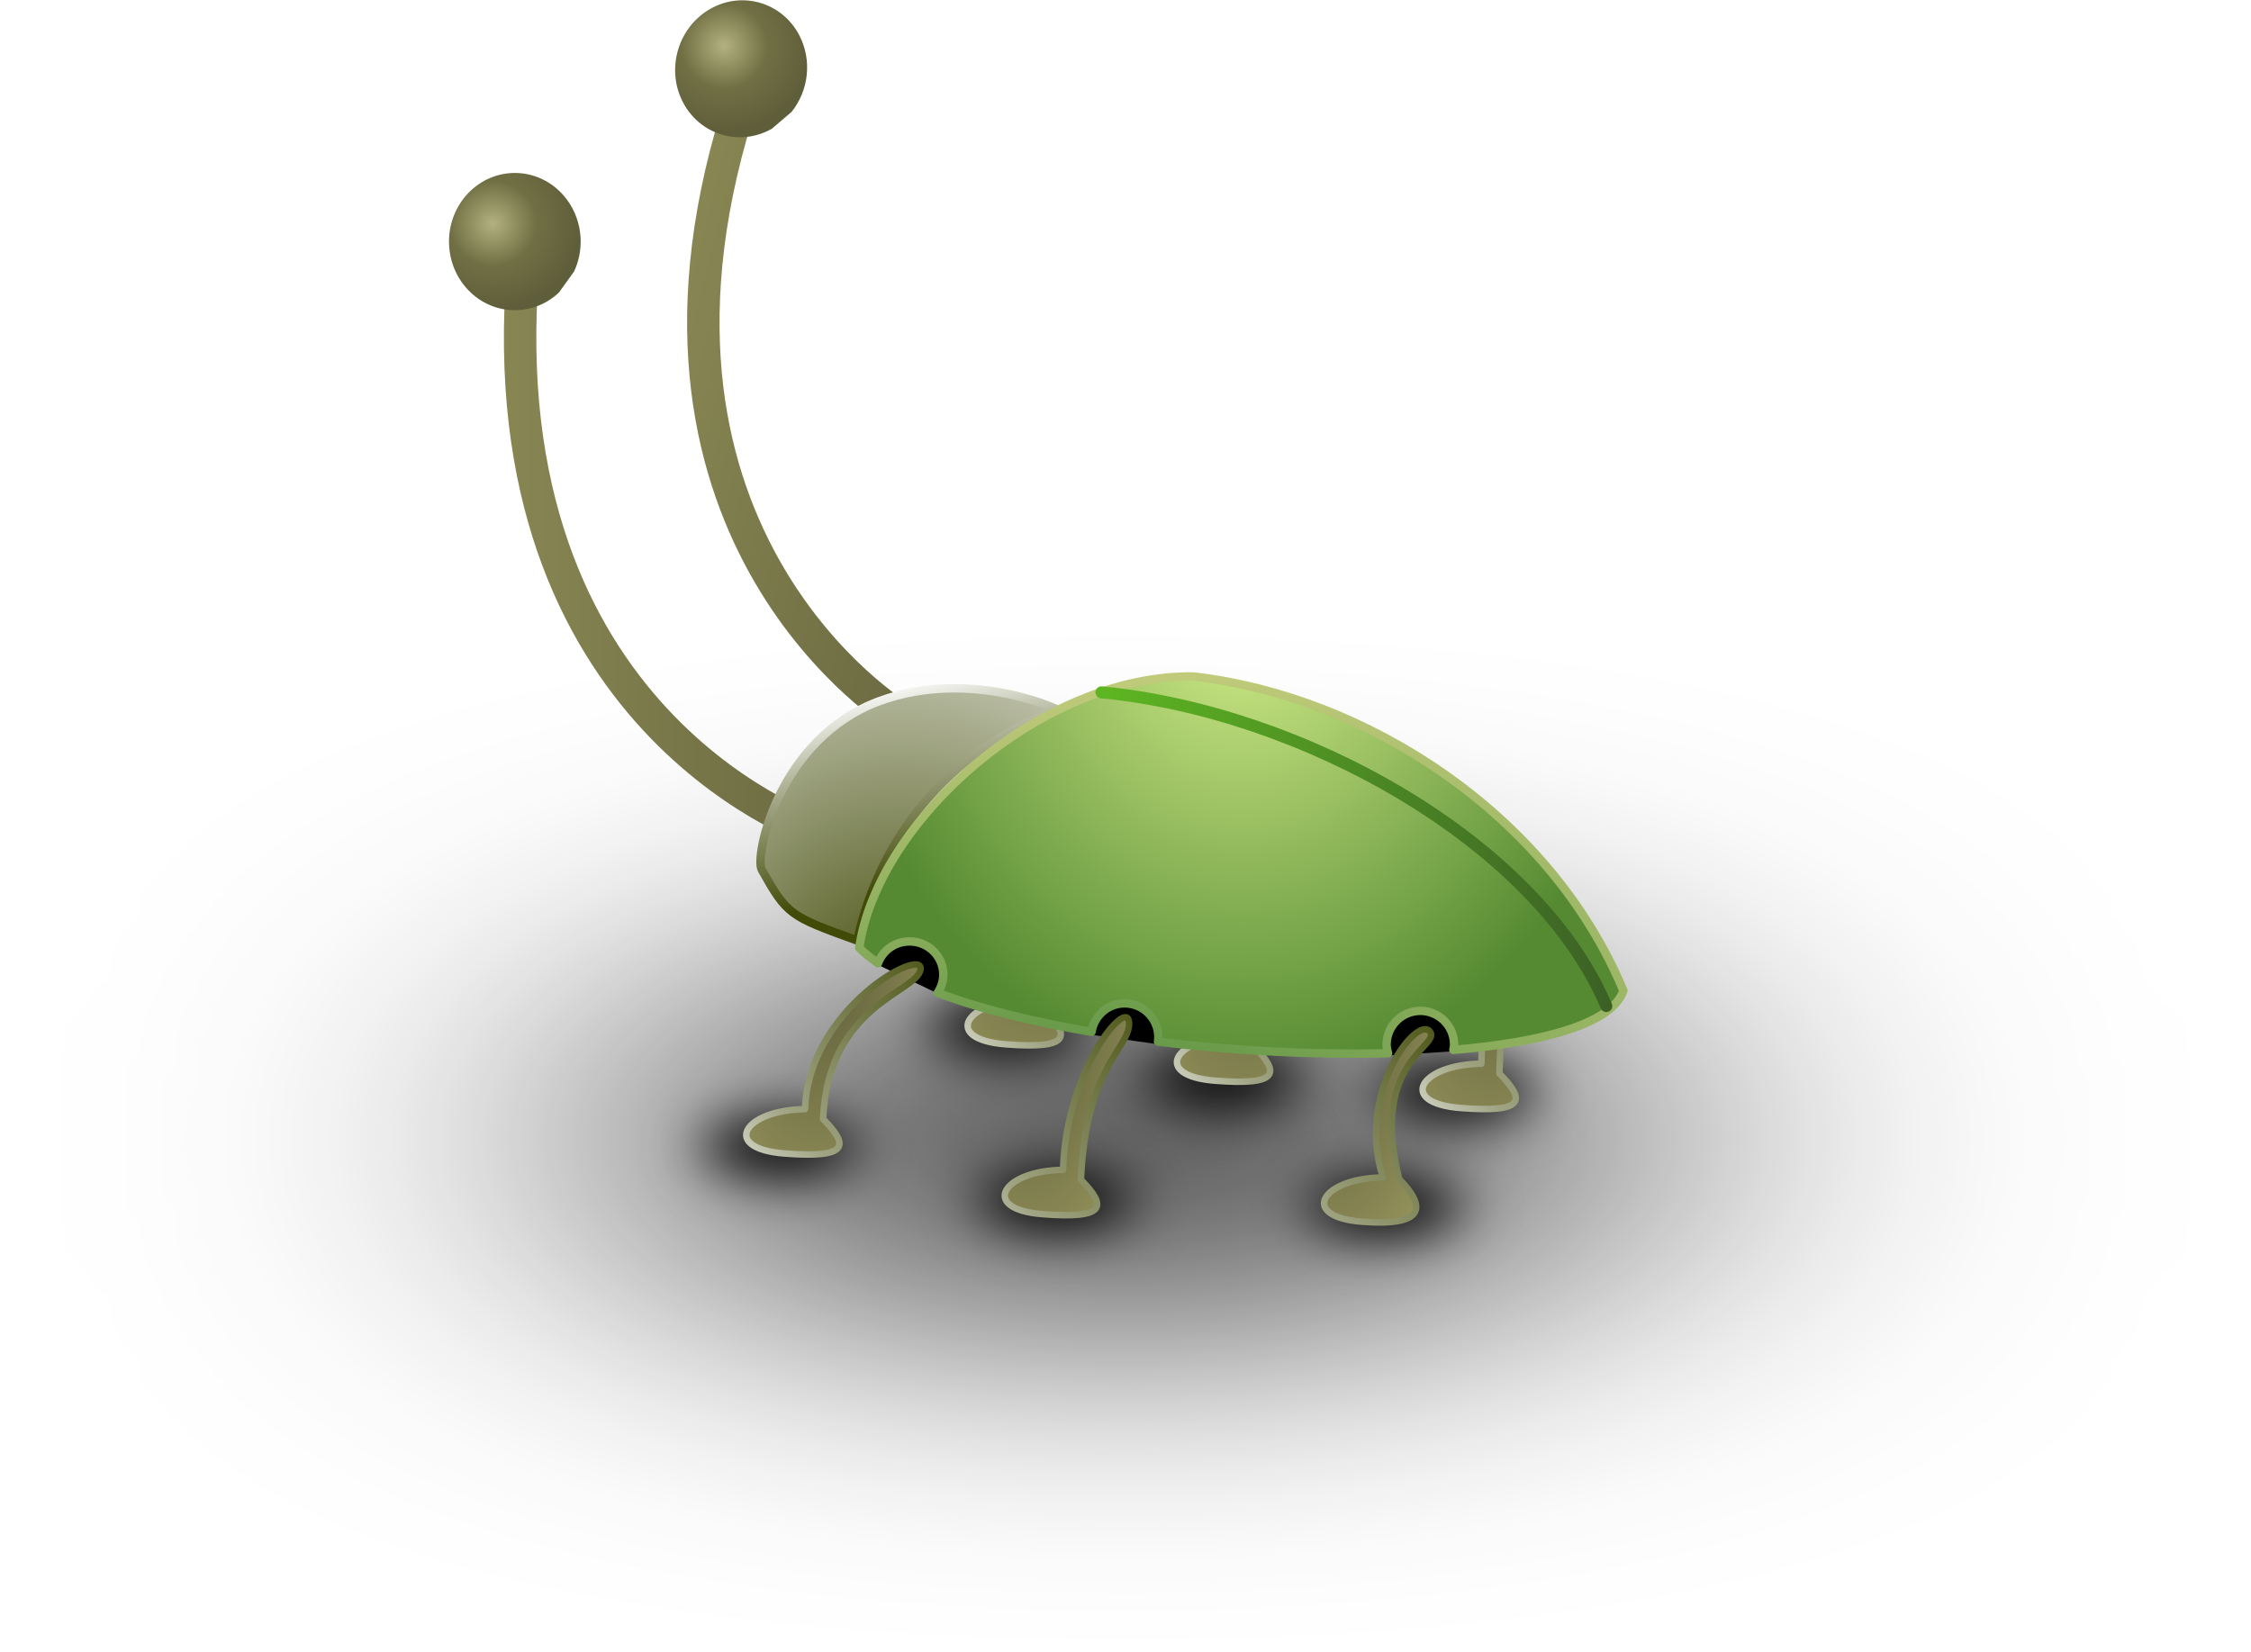
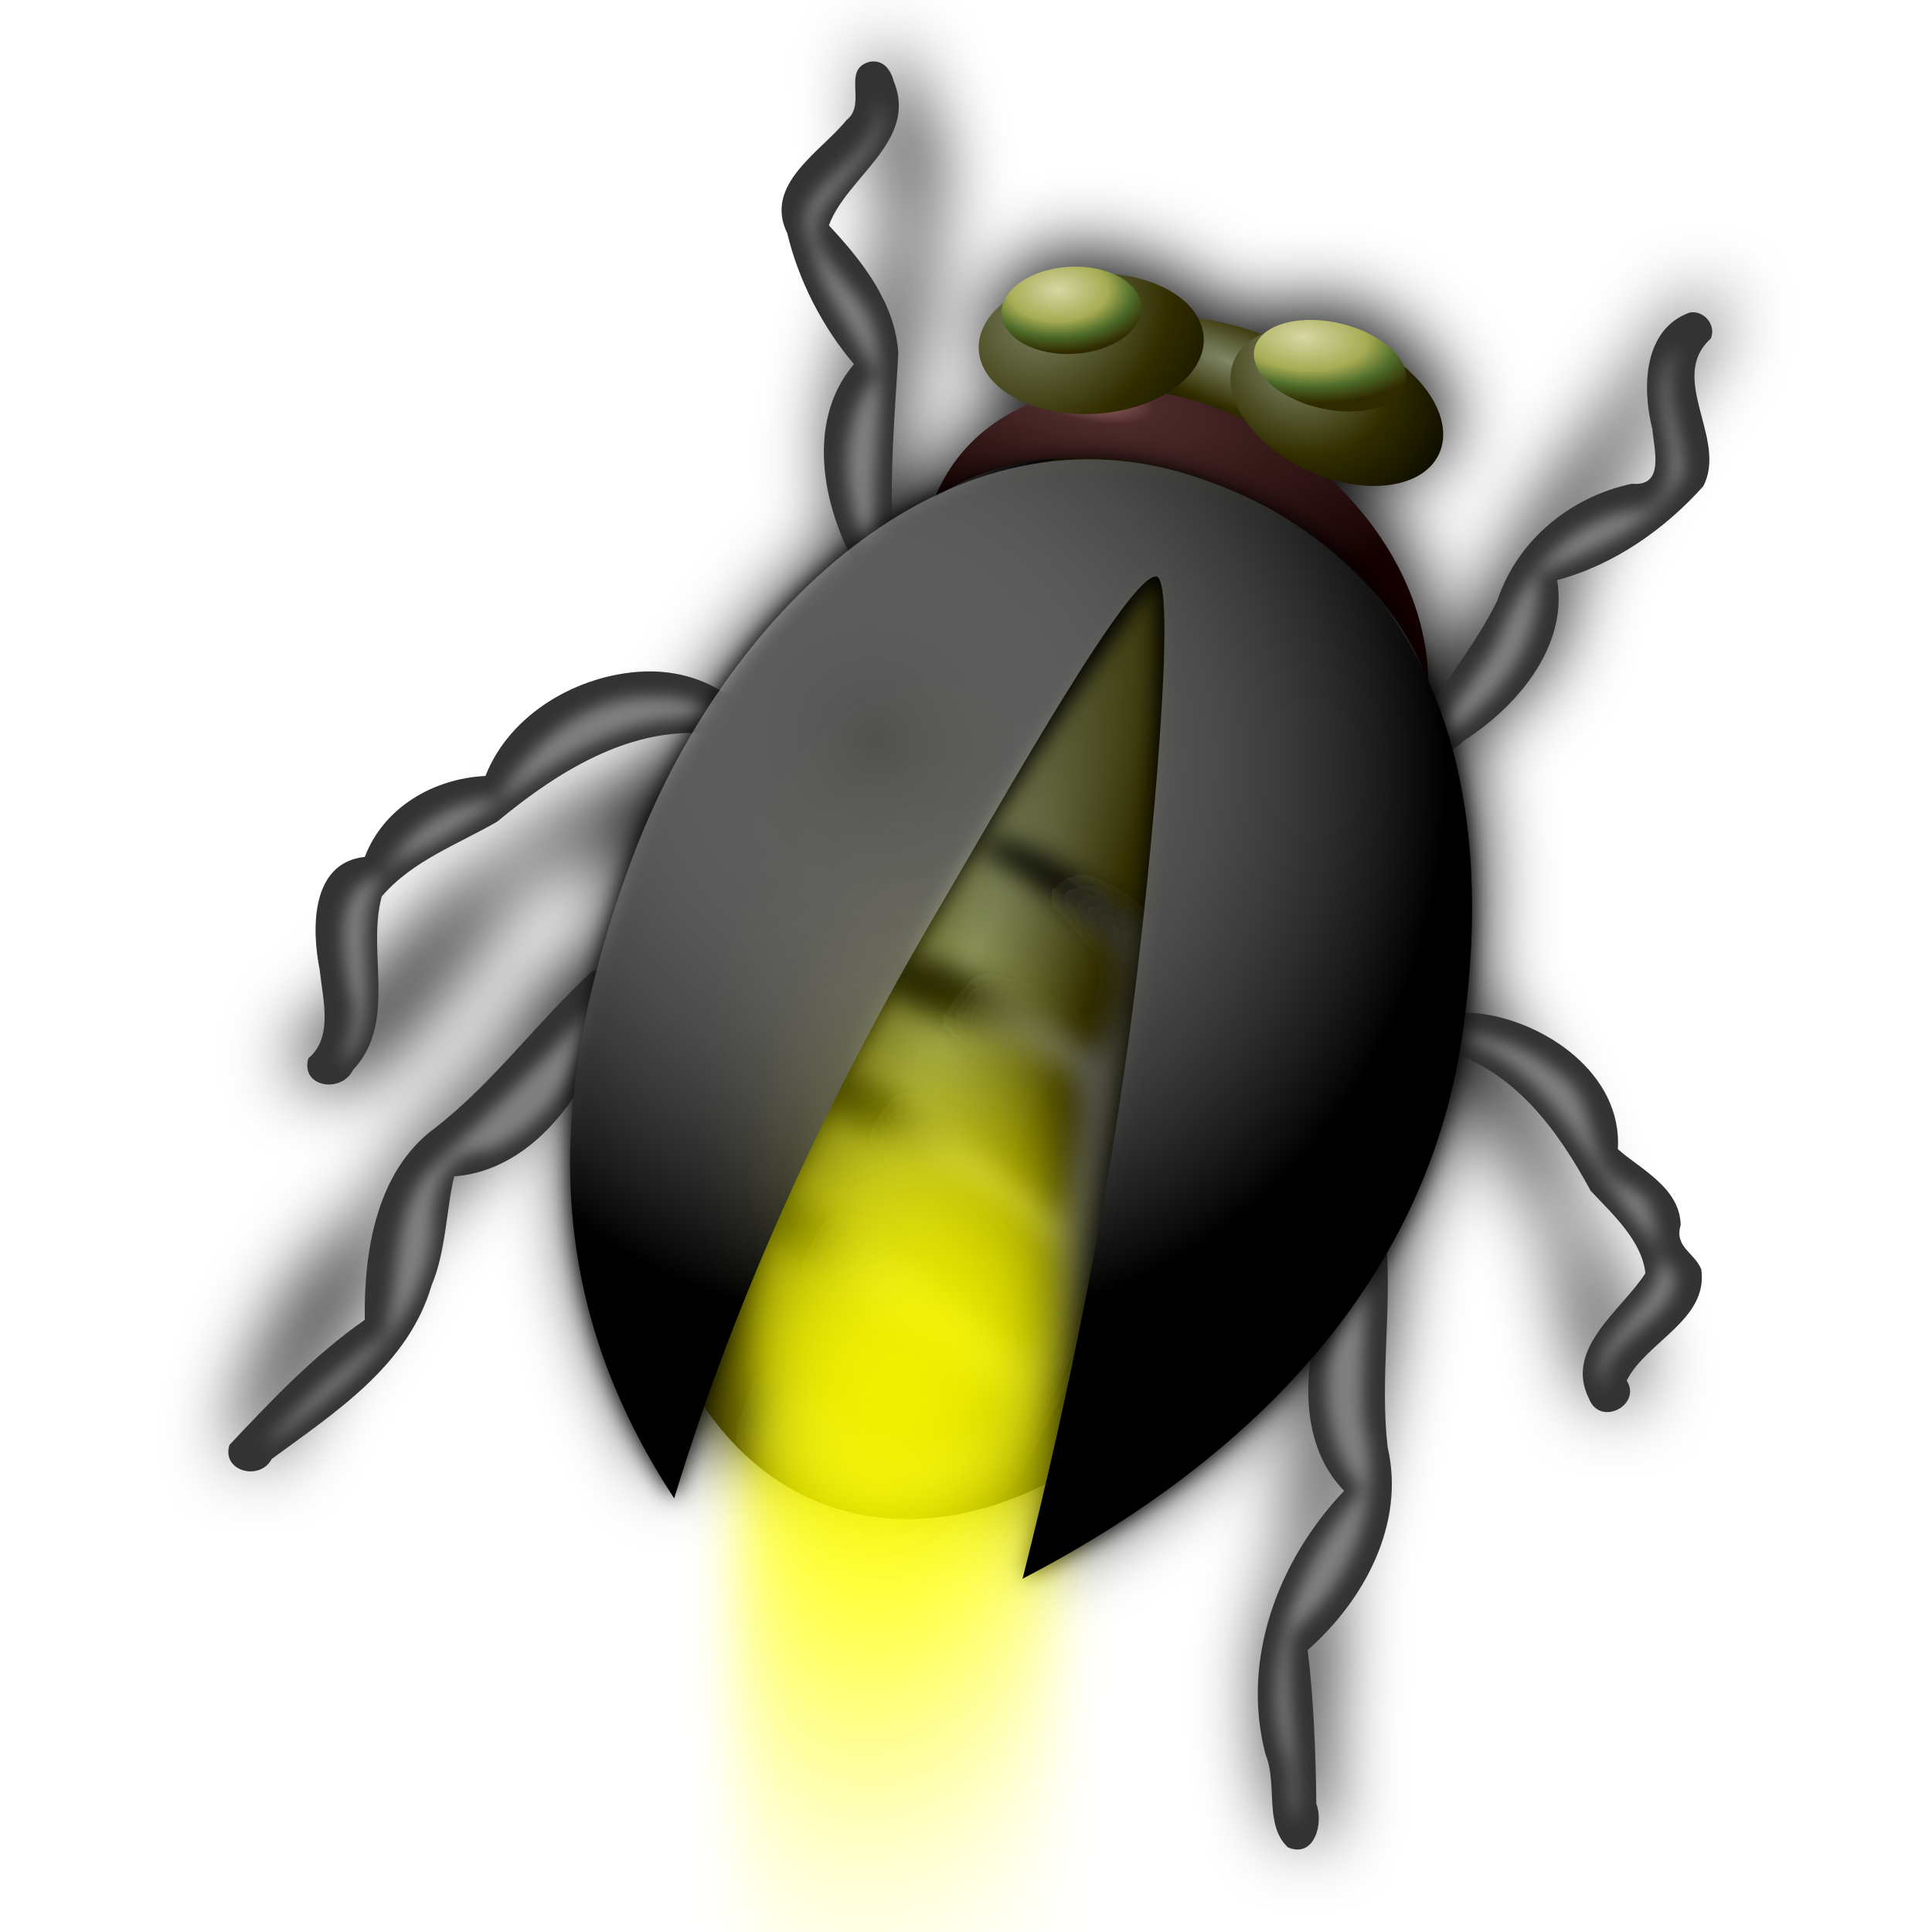
- <svg xmlns="http://www.w3.org/2000/svg" xmlns:xlink="http://www.w3.org/1999/xlink" id="svg2" viewBox="0 0 668.76 490.7" version="1.1">
-   <defs id="defs4">
-     <linearGradient id="linearGradient5499">
-       <stop id="stop5501" style="stop-color:#b3b17f" offset="0" />
-       <stop id="stop5507" style="stop-color:#706f44" offset=".5" />
-       <stop id="stop5503" style="stop-color:#5f5e3a" offset="1" />
+ <svg xmlns="http://www.w3.org/2000/svg" xmlns:xlink="http://www.w3.org/1999/xlink" id="svg2" viewBox="0 0 90 90" version="1.0">
+   <defs id="defs5">
+     <linearGradient id="linearGradient9207">
+       <stop id="stop9209" style="stop-color:#ffffff;stop-opacity:.312" offset="0" />
+       <stop id="stop9211" style="stop-color:#000000" offset="1" />
    </linearGradient>
-     <linearGradient id="linearGradient5483">
-       <stop id="stop5485" style="stop-color:#5f5e3a" offset="0" />
-       <stop id="stop5487" style="stop-color:#a19f62" offset="1" />
+     <linearGradient id="linearGradient6258">
+       <stop id="stop6260" style="stop-color:#7f8767" offset="0" />
+       <stop id="stop7251" style="stop-color:#322e00" offset=".5" />
+       <stop id="stop6262" style="stop-color:#000000" offset="1" />
    </linearGradient>
-     <linearGradient id="linearGradient5388">
-       <stop id="stop5390" style="stop-color:#414a07" offset="0" />
-       <stop id="stop5392" style="stop-color:#a0a483" offset=".664" />
-       <stop id="stop5394" style="stop-color:#ffffff" offset="1" />
+     <linearGradient id="linearGradient4253">
+       <stop id="stop4255" style="stop-color:#d7d7a5" offset="0" />
+       <stop id="stop4263" style="stop-color:#a6ac53" offset=".5" />
+       <stop id="stop15547" style="stop-color:#4d6b29" offset=".75" />
+       <stop id="stop4257" style="stop-color:#302a00" offset="1" />
    </linearGradient>
-     <radialGradient id="radialGradient3023" gradientUnits="userSpaceOnUse" cy="860.85" cx="591.85" gradientTransform="matrix(.000017159 4.0113 -3.5745 .000029303 3662.8 -1483.4)" r="11.572">
-       <stop id="stop3019" style="stop-color:#414a07" offset="0" />
-       <stop id="stop3021" style="stop-color:#ffffff" offset="1" />
+     <filter id="filter4231">
+       <feGaussianBlur id="feGaussianBlur4233" stdDeviation="0.414" />
+     </filter>
+     <radialGradient id="radialGradient4259" xlink:href="#linearGradient9207" gradientUnits="userSpaceOnUse" cy="377.28" cx="276.14" gradientTransform="matrix(.78203 1.351 -1.2577 .72799 298.16 -612.03)" r="17.944" />
+     <radialGradient id="radialGradient5239" gradientUnits="userSpaceOnUse" cy="358.61" cx="284.93" gradientTransform="matrix(1.787 .5069 -.17677 .65533 -396.85 -360.12)" r="10.063">
+       <stop id="stop5989" style="stop-color:#cb9090" offset="0" />
+       <stop id="stop5995" style="stop-color:#4c2a2a" offset=".2" />
+       <stop id="stop5991" style="stop-color:#140000" offset="1" />
    </radialGradient>
-     <linearGradient id="linearGradient5263" y2="862.39" gradientUnits="userSpaceOnUse" x2="585.72" y1="878.59" x1="589.76">
-       <stop id="stop5267" style="stop-color:#414a07" offset="0" />
-       <stop id="stop5271" style="stop-color:#a0a483" offset=".546" />
-       <stop id="stop5269" style="stop-color:#ffffff" offset="1" />
-     </linearGradient>
-     <linearGradient id="linearGradient5353" y2="876.41" gradientUnits="userSpaceOnUse" x2="645.1" y1="876.41" x1="603.32">
-       <stop id="stop5349" style="stop-color:#5db522" offset="0" />
-       <stop id="stop5351" style="stop-color:#3c6025" offset="1" />
-     </linearGradient>
-     <radialGradient id="radialGradient5363" gradientUnits="userSpaceOnUse" cy="846.41" cx="656.14" gradientTransform="matrix(1 1.2401e-7 -1.5016e-7 1.2109 -41.921 -170.12)" r="34.027">
-       <stop id="stop5306" style="stop-color:#d8f18d" offset="0" />
-       <stop id="stop5310" style="stop-color:#558a32" offset="1" />
-     </radialGradient>
-     <radialGradient id="radialGradient5365" gradientUnits="userSpaceOnUse" cy="911.21" cx="626.15" gradientTransform="matrix(3.1796 -.78147 .39141 1.5926 -1755.5 -57.392)" r="34.027">
-       <stop id="stop5323" style="stop-color:#438635" offset="0" />
-       <stop id="stop5325" style="stop-color:#f4e797" offset="1" />
-     </radialGradient>
-     <linearGradient id="linearGradient5386" y2="904.39" xlink:href="#linearGradient5388" gradientUnits="userSpaceOnUse" x2="570.71" gradientTransform="matrix(1.0836 0 0 1.0836 -48.686 -73.488)" y1="886.47" x1="592.72" />
-     <radialGradient id="radialGradient5418" xlink:href="#linearGradient5483" gradientUnits="userSpaceOnUse" cy="885.73" cx="580.37" gradientTransform="matrix(1.8749 .22417 -.48911 4.0908 -74.746 -2868)" r="7.136" />
-     <radialGradient id="radialGradient5422" xlink:href="#linearGradient5483" gradientUnits="userSpaceOnUse" cy="885.73" cx="580.37" gradientTransform="matrix(1.8589 .2242 -.48493 4.0914 -51.664 -2863.7)" r="7.136" />
-     <linearGradient id="linearGradient5424" y2="904.39" xlink:href="#linearGradient5388" gradientUnits="userSpaceOnUse" x2="570.71" gradientTransform="matrix(1.0743 0 0 1.0837 -25.826 -68.829)" y1="886.47" x1="592.72" />
-     <radialGradient id="radialGradient5451" xlink:href="#linearGradient5483" gradientUnits="userSpaceOnUse" cy="885.73" cx="580.37" gradientTransform="matrix(1.8749 .22417 -.48911 4.0908 -32.572 -2862.4)" r="7.136" />
-     <linearGradient id="linearGradient5453" y2="904.39" xlink:href="#linearGradient5388" gradientUnits="userSpaceOnUse" x2="570.71" gradientTransform="matrix(1.0836 0 0 1.0836 -6.5118 -67.932)" y1="886.47" x1="592.72" />
-     <radialGradient id="radialGradient5455" xlink:href="#linearGradient5483" gradientUnits="userSpaceOnUse" cy="885.73" cx="580.37" gradientTransform="matrix(1.8749 .22417 -.48911 4.0908 -56.311 -2877.1)" r="7.136" />
-     <linearGradient id="linearGradient5457" y2="904.39" xlink:href="#linearGradient5388" gradientUnits="userSpaceOnUse" x2="570.71" gradientTransform="matrix(1.0836 0 0 1.0836 -30.25 -82.579)" y1="886.47" x1="592.72" />
-     <radialGradient id="radialGradient5461" xlink:href="#linearGradient5483" gradientUnits="userSpaceOnUse" cy="885.73" cx="580.37" gradientTransform="matrix(1.8749 .22417 -.48911 4.0908 -38.886 -2874)" r="7.136" />
-     <linearGradient id="linearGradient5463" y2="904.39" xlink:href="#linearGradient5388" gradientUnits="userSpaceOnUse" x2="570.71" gradientTransform="matrix(1.0836 0 0 1.0836 -12.825 -79.549)" y1="886.47" x1="592.72" />
-     <radialGradient id="radialGradient5467" xlink:href="#linearGradient5483" gradientUnits="userSpaceOnUse" cy="885.73" cx="580.37" gradientTransform="matrix(1.8749 .22417 -.48911 4.0908 -18.43 -2871.8)" r="7.136" />
-     <linearGradient id="linearGradient5469" y2="904.39" xlink:href="#linearGradient5388" gradientUnits="userSpaceOnUse" x2="570.71" gradientTransform="matrix(1.0836 0 0 1.0836 7.6303 -77.276)" y1="886.47" x1="592.72" />
-     <linearGradient id="linearGradient5519" y2="857.9" xlink:href="#linearGradient5483" gradientUnits="userSpaceOnUse" x2="498.49" y1="857.9" x1="561.03" />
-     <radialGradient id="radialGradient5521" xlink:href="#linearGradient5499" gradientUnits="userSpaceOnUse" cy="831.69" cx="523.09" gradientTransform="matrix(1.3341 .0000051297 -.0000047974 1.3421 -174.75 -284.61)" r="3.304" />
-     <filter id="filter5762" height="2.822" width="1.911" color-interpolation-filters="sRGB" y="-.911" x="-.456">
-       <feGaussianBlur id="feGaussianBlur5764" stdDeviation="3.355" />
+     <radialGradient id="radialGradient6264" xlink:href="#linearGradient6258" gradientUnits="userSpaceOnUse" cy="388.31" cx="264.28" gradientTransform="matrix(.70309 .050608 -.40326 2.5426 239 -622.08)" r="14.625" />
+     <filter id="filter9203">
+       <feGaussianBlur id="feGaussianBlur9205" stdDeviation="0.516" />
    </filter>
-     <filter id="filter5776" height="3.198" width="2.099" color-interpolation-filters="sRGB" y="-1.099" x="-.549">
-       <feGaussianBlur id="feGaussianBlur5778" stdDeviation="20.353" />
+     <radialGradient id="radialGradient9213" xlink:href="#linearGradient9207" gradientUnits="userSpaceOnUse" cy="398.48" cx="276.04" gradientTransform="matrix(1.1116 -2.3848 .6486 .30234 -522.66 601.31)" r="7.928" />
+     <radialGradient id="radialGradient9247" xlink:href="#linearGradient6258" gradientUnits="userSpaceOnUse" cy="376.63" cx="277.88" gradientTransform="matrix(-1.7777 .17655 -.18118 -1.1739 796.65 747.52)" r="19.873" />
+     <radialGradient id="radialGradient9255" xlink:href="#linearGradient6258" gradientUnits="userSpaceOnUse" cy="359.26" cx="221.23" gradientTransform="matrix(1.9156 -1.0437 1.1044 1.3043 -603.94 114.51)" r="19.873" />
+     <radialGradient id="radialGradient9263" xlink:href="#linearGradient6258" gradientUnits="userSpaceOnUse" cy="332.08" cx="190.14" gradientTransform="matrix(2.2355 .4159 -.11305 .60766 -160.03 71.259)" r="19.873" />
+     <radialGradient id="radialGradient10236" xlink:href="#linearGradient4253" gradientUnits="userSpaceOnUse" cy="357.88" cx="498.83" gradientTransform="matrix(-1.5761 -.11017 -.12157 -.78907 1063.8 689.89)" r="19.873" />
+     <radialGradient id="radialGradient10240" xlink:href="#linearGradient4253" gradientUnits="userSpaceOnUse" cy="355.29" cx="221.9" gradientTransform="matrix(1.4399 .055563 -.042986 .71688 -83.403 84.978)" r="19.873" />
+     <filter id="filter13597">
+       <feGaussianBlur id="feGaussianBlur13599" stdDeviation="1.471" />
+     </filter>
+     <filter id="filter16558">
+       <feGaussianBlur id="feGaussianBlur16560" stdDeviation="0.805" />
+     </filter>
+     <filter id="filter3693" height="1.78" width="1.727" color-interpolation-filters="sRGB" y="-.39" x="-.363">
+       <feGaussianBlur id="feGaussianBlur3695" stdDeviation="2.745" result="fbSourceGraphic" />
+       <feColorMatrix id="feColorMatrix3697" values="0 0 0 -1 0 0 0 0 -1 0 0 0 0 -1 0 0 0 0 1 0" result="fbSourceGraphicAlpha" in="fbSourceGraphic" />
+       <feOffset id="feOffset3699" result="result11" in="fbSourceGraphic" dx="4" dy="4" />
+       <feGaussianBlur id="feGaussianBlur3701" stdDeviation="4" result="result8" />
+       <feComposite id="feComposite3703" operator="in" in="fbSourceGraphic" in2="result8" result="result9" />
+       <feBlend id="feBlend3705" mode="darken" in2="result8" in="result9" />
    </filter>
  </defs>
-   <g id="layer1" transform="translate(-43.458 -589.25)">
-     <path id="path5630" style="opacity:.883;filter:url(#filter5776);fill:#000000" d="m510.63 891.75c0 12.274-19.899 22.223-44.447 22.223-24.547 0-44.447-9.95-44.447-22.223 0-12.274 19.899-22.223 44.447-22.223 24.547 0 44.447 9.95 44.447 22.223z" transform="matrix(3.5841 0 0 2.147 -1293 -987.2)" />
-     <path id="path5768" style="opacity:.883;filter:url(#filter5762);fill:#000000" d="m582.1 903.74c0 2.441-3.957 4.419-8.839 4.419-4.882 0-8.839-1.979-8.839-4.419s3.957-4.419 8.839-4.419c4.882 0 8.839 1.979 8.839 4.419z" transform="matrix(2.5664 0 0 2.2224 -1128.5 -1113.9)" />
-     <path id="path5770" style="opacity:.883;filter:url(#filter5762);fill:#000000" d="m582.1 903.74c0 2.441-3.957 4.419-8.839 4.419-4.882 0-8.839-1.979-8.839-4.419s3.957-4.419 8.839-4.419c4.882 0 8.839 1.979 8.839 4.419z" transform="matrix(2.5664 0 0 2.2224 -1064.6 -1098.6)" />
-     <path id="path5772" style="opacity:.883;filter:url(#filter5762);fill:#000000" d="m582.1 903.74c0 2.441-3.957 4.419-8.839 4.419-4.882 0-8.839-1.979-8.839-4.419s3.957-4.419 8.839-4.419c4.882 0 8.839 1.979 8.839 4.419z" transform="matrix(2.5664 0 0 2.2224 -995.19 -1095)" />
-     <path id="path5766" style="opacity:.883;filter:url(#filter5762);fill:#000000" d="m582.1 903.74c0 2.441-3.957 4.419-8.839 4.419-4.882 0-8.839-1.979-8.839-4.419s3.957-4.419 8.839-4.419c4.882 0 8.839 1.979 8.839 4.419z" transform="matrix(2.5664 0 0 2.2224 -1114.1 -1062.6)" />
-     <path id="path5640" style="opacity:.883;filter:url(#filter5762);fill:#000000" d="m582.1 903.74c0 2.441-3.957 4.419-8.839 4.419-4.882 0-8.839-1.979-8.839-4.419s3.957-4.419 8.839-4.419c4.882 0 8.839 1.979 8.839 4.419z" transform="matrix(2.5664 0 0 2.2224 -1196.1 -1078.4)" />
-     <path id="path5774" style="opacity:.883;filter:url(#filter5762);fill:#000000" d="m582.1 903.74c0 2.441-3.957 4.419-8.839 4.419-4.882 0-8.839-1.979-8.839-4.419s3.957-4.419 8.839-4.419c4.882 0 8.839 1.979 8.839 4.419z" transform="matrix(2.5664 0 0 2.2224 -1016.8 -1060.8)" />
-     <g id="g5579" transform="matrix(3.5682 0 0 3.5682 -1779.4 -2286.1)">
-       <g id="g5509" transform="translate(30.357 -5.3571)">
-         <path id="path5471" style="stroke:url(#linearGradient5519);stroke-linecap:round;stroke-width:2.7;fill:none" d="m548.93 880.58s-27.143-8.571-25-45.357" />
-         <path id="path5489" style="fill:url(#radialGradient5521)" d="m526.41 835.2c-1.357 1.319-3.445 1.2-4.665-0.267s-1.109-3.725 0.247-5.044c1.357-1.319 3.445-1.2 4.665 0.267 0.897 1.078 1.102 2.636 0.518 3.942" transform="matrix(1.6595 0 0 1.6 -346.54 -500.77)" />
+   <g id="layer1">
+     <g id="g16562" transform="translate(1.2145 -1.2145)">
+       <path id="path11588" d="m40.041 13.31c0.076 3.249 0.558 5.472 1 6.719-1.176 4.555-3.607 7.994-1.812 12.625-2.207 1.722-4.116 3.994-5.719 6.5-0.008 0.012-0.024 0.019-0.031 0.031-0.189 0.147-0.326 0.329-0.375 0.562-0.256 0.421-0.483 0.848-0.719 1.281-0.007 0.013-0.024 0.019-0.031 0.031-3.131 2.428-5.296 2.453-6.812 4.406-3.685 1.659-5.262 5.893-8.071 7.152-1.31 0.86 0.606 2.503 1.625 1.5 2.387-0.914 4.992-5.748 7.103-7.965 1.522-0.644 3.105-1.237 4.625-1.875-0.105 0.262-0.215 0.517-0.312 0.781-0.445 1.204-0.83 2.408-1.156 3.562-0.064 0.226-0.128 0.432-0.188 0.656-0.86 0.086-1.542 1.021-2.281 1.438-1.888 3.884-5.866 6.36-6.375 8.656-2.819 1.979-4.819 5.038-5.844 9.531 0.695 0.911 1.715-0.128 1.844-0.938 0.897-2.297 3.22-4.615 4.375-7.562 1.857-1.601 5.124-4.992 7.656-8.281-1.182 6.611-0.12 12.498 3.688 18.312 0.315-1.036 0.65-2.041 1-3.062 0.065-0.191 0.152-0.372 0.219-0.562 1.917 2.795 4.686 4.469 8.062 4.469 1.839 0 3.698-0.505 5.5-1.406-0.296 1.261-0.591 2.535-0.906 3.781 0.538-0.28 1.066-0.576 1.594-0.875 4.006-2.273 7.649-5.115 10.469-8.594-0.225 3.67-1.801 7.023-1.188 8.969-1.452 3.123-1.672 6.784-0.312 11.188 1.057 0.441 1.418-0.953 1.125-1.719-0.372-2.437 0.504-5.62 0.031-8.75 0.951-2.726 2.357-8.561 2.719-13.125 1.282-2.214 2.234-4.651 2.781-7.312 1.558 2.841 2.502 4.931 3.781 6.469 0.642 2.966 1.046 4.334 1.531 6.594 0.446 1.124 2.117 0.242 1.5-0.719-0.286-1.88-0.954-4.129-2.344-6.156-0.519-2.721-2.26-6.344-3.625-8.469-0.16-0.002-0.309-0.023-0.469-0.031 0.455-3.693 0.358-7.28-0.5-10.469 0.155-0.089 0.3-0.194 0.406-0.312 2.119-1.344 4.191-3.72 3.75-6.406 1.433-2.014 3.03-6.015 6.125-9.625 0.233-0.535-0.278-1.14-0.844-1.031-2.895 4.673-5.477 6.734-7.656 11.438-0.669 1.397-1.652 2.631-2.469 3.938-0.037-0.093-0.055-0.189-0.094-0.281-0.057-0.137-0.127-0.271-0.188-0.406-0.996-2.215-2.431-4.165-4.438-5.688 2.06 1.542 3.67 3.511 4.438 5.688 0.004-0.744-0.103-1.51-0.312-2.312-0.571-2.188-1.866-4.186-3.594-5.781 1.94 0.596 3.782 0.243 4.344-0.969 0.49-1.058-0.134-2.466-1.438-3.531-0.27-0.616-1.007-1.223-2.062-1.562-1.386-0.445-2.833-0.289-3.5 0.312-0.022 0.009-0.041 0.022-0.062 0.031-0.567-0.221-1.181-0.404-1.844-0.531-0.231-0.044-0.461-0.065-0.688-0.094-0.488-0.949-1.778-1.635-3.375-1.781-0.49-0.213-1.09-0.349-1.75-0.312-1.287 0.071-2.317 0.711-2.594 1.469-0.645 0.525-1.038 1.151-1 1.844 0.051 0.934 0.841 1.712 2 2.156-1.747 0.716-3.032 2.009-3.719 3.656-0.626 0.3-1.246 0.619-1.844 1-0.87-4.059 1.452-8.083 1.281-11.656 0.704-1.93-0.123-3.45-1.094-5.812-0.11-0.443-0.392-0.876-0.938-0.781zm7.469 15.75c0.041-0.003 0.084 0.002 0.125 0-0.252 0.056-0.499 0.115-0.75 0.188-0.134 0.019-0.273 0.04-0.406 0.062-0.286 0.049-0.562 0.089-0.844 0.156-0.951 0.227-1.88 0.585-2.781 1 1.259-0.783 2.837-1.287 4.656-1.406z" style="filter:url(#filter13597);fill-rule:evenodd;fill:#000000" transform="matrix(1.1708 0 0 1.1708 -7.2984 -12.061)" />
+       <g id="g11520" style="fill:#333333" transform="matrix(1.1708 0 0 1.1708 -283.7 -403.5)">
+         <path id="path6958" style="fill-rule:evenodd;fill:#333333" d="m266.91 372.39c-2.611 0.103-5.347 1.668-6.319 4.157-2.061 0.102-4.044 1.24-4.801 3.221-2.164 0.23-2.117 2.894-1.795 4.487 0.123 1.187 0.553 2.69-0.452 3.528-0.321 1.154 1.321 1.407 1.779 0.46 1.784-1.892 0.533-4.689 1.143-6.902 1.229-1.429 3.004-2.059 4.594-2.976 2.554-2.117 5.684-4.061 9.126-3.397 1.172-0.036 0.885-1.731-0.146-1.756-0.924-0.596-2.037-0.863-3.129-0.821z" />
+         <path id="path6956" style="fill-rule:evenodd;fill:#333333" d="m275.89 348.13c-1.151 0.283-0.101 1.681-0.928 2.316-1.027 1.272-3.318 2.563-2.362 4.51 0.446 1.881 1.411 3.746 2.654 5.207-2.029 2.376-1.184 6.048 0.337 8.451 0.985 0.687 1.586-0.823 1.222-1.603-0.16-2.431 0.072-4.889 0.204-7.278-0.117-2.025-1.473-3.712-2.761-5.092 0.704-1.93 3.556-3.359 2.584-5.721-0.11-0.443-0.406-0.884-0.951-0.79z" />
+         <path id="path11500" style="fill-rule:evenodd;fill:#333333" d="m264.87 384.29c-2.179 1.986-3.941 4.446-6.293 6.27-2.348 1.723-2.83 4.968-2.787 7.627-2.006 1.393-3.731 3.224-5.384 4.977-0.329 1.049 1.209 1.454 1.68 0.56 2.516-1.851 5.43-3.716 6.365-6.918 0.571-1.342 0.588-3.089 0.897-4.325 3.193-0.255 5.305-3.393 6.235-6.189 0.375-0.782 0.695-2.218-0.713-2.002z" />
+         <path id="path11502" style="fill-rule:evenodd;fill:#333333" d="m295.63 394.76c-1.006 0.343-1.118 1.719-1.611 2.554-0.873 2.428-1.195 5.692 0.736 7.677-2.624 2.76-4.123 6.72-3.121 10.504 0.477 1.16-0.068 2.798 0.889 3.684 1.057 0.441 1.421-0.967 1.127-1.733-0.021-2.02-0.11-4.204-0.345-6.12 2.255-1.984 3.889-5.023 3.183-8.068-0.311-2.684 0.165-5.43-0.054-8.083-0.157-0.282-0.486-0.451-0.805-0.414z" />
+         <path id="path11504" style="fill-rule:evenodd;fill:#333333" d="m308.5 358.11c-1.853 0.674-1.892 3.011-1.48 4.64 0.065 0.807 0.505 2.296-0.813 2.17-2.444 0.516-4.56 2.245-5.353 4.64-0.919 1.919-2.432 3.529-3.29 5.445 0.1 1.097 1.395 0.743 1.91 0.169 2.119-1.344 4.199-3.733 3.758-6.419 2.266-0.607 4.285-2.026 5.813-3.735 0.982-1.873-1.442-4.291 0.299-5.875 0.233-0.535-0.277-1.144-0.844-1.035z" />
+         <path id="path11506" style="fill-rule:evenodd;fill:#333333" d="m298.26 385.95c-1.002 0.304-0.478 1.62 0.475 1.518 2.773 0.757 4.53 3.18 5.829 5.583 0.876 0.934 2.047 2 2.178 3.282-0.937 1.472-3.254 2.99-2.239 5 0.446 1.125 2.112 0.233 1.496-0.729 0.776-1.552 3.251-2.409 2.968-4.425-0.284-0.68-1.084-0.896-0.821-1.756-0.018-1.499-1.643-2.255-2.5-3.029 0.192-2.985-2.911-5.117-5.606-5.407-0.597-0.009-1.195-0.08-1.779-0.038z" />
      </g>
-       <g id="g5513" transform="matrix(.97154 .23689 -.23689 .97154 261.02 -120.07)">
-         <path id="path5515" style="stroke:url(#linearGradient5519);stroke-linecap:round;stroke-width:2.7;fill:none" d="m548.93 880.58s-27.143-8.571-25-45.357" />
-         <path id="path5517" style="fill:url(#radialGradient5521)" d="m526.41 835.2c-1.357 1.319-3.445 1.2-4.665-0.267s-1.109-3.725 0.247-5.044c1.357-1.319 3.445-1.2 4.665 0.267 0.897 1.078 1.102 2.636 0.518 3.942" transform="matrix(1.6595 0 0 1.6 -346.54 -500.77)" />
+       <g id="g15581" style="filter:url(#filter16558);fill:#808080" transform="matrix(.4549 0 0 .4549 24.053 25.058)">
+         <path id="path15551" style="fill-rule:evenodd;fill:#808080" d="m11.062 18.938c-6.862-0.051-12.39 4.92-15.594 10.5-5.157-0.025-9.518 3.341-11.77 7.67-5.536 1.173-4.09 8.043-3.387 12.174 1.125 2.192-0.777 6.574-0.812 7.344 5.937-5.88-1.856-17.169 6.969-21.438 9.877-4.489 17.882-14.352 29.625-14.031 1.913 0.22 4.775 0.377 1.281-0.719-1.858-1.119-4.12-1.574-6.312-1.5z" />
+         <path id="path15553" style="fill-rule:evenodd;fill:#808080" d="m34.375-41.406c0.306 5.907-10.218 7.927-6.75 14.281 0.993 5.068 4.49 8.789 6.562 13.219-4.639 5.317-3.342 14.441 0.188 19.062-1.37-7.732 1.324-16.014-0.344-23.562-0.961-5.003-9.42-8.733-4.469-13.75 1.932-2.995 6.471-5.985 4.781-10.062l0.031 0.812z" />
+         <path id="path15555" style="fill-rule:evenodd;fill:#808080" d="m6.094 49.688c-5.734 6.352-11.922 12.211-18.031 18.094-3.719 4.725-2.583 11.202-4.281 16.5-4.503 3.171-9.709 8.163-12.438 11.656 7.554-5.695 16.83-12.237 17.469-22.719-0.081-3.951 1.293-7.842 5.781-7.781 6.459-2.706 10.094-9.651 11.75-16l-0.25 0.25z" />
+         <path id="path15557" style="fill-rule:evenodd;fill:#808080" d="m84.156 76.219c-4.074 6.978-5.932 17.17-0.25 23.906-6.484 7.618-11.153 18.103-7.5 28.219 0.296 1.917-0.078 4.038 0.75 5.812 0.475-6.394-1.373-13.215-0.344-19.469 6.392-5.157 9.334-13.688 7.281-21.594-0.335-5.588 0.575-11.475 0.062-16.875z" />
+         <path id="path15559" style="fill-rule:evenodd;fill:#808080" d="m116.53-16.969c-5.278 4.401 2.61 13.143-3.625 16.688-7.698 0.441-12.727 7.057-15.219 13.719-1.827 3.261-5.012 6.888-6.062 9.812 6.049-3.432 10.894-9.656 10.344-16.875 5.405-2.318 12.305-4.867 14.938-10.531-0.096-4.13-3.056-9.155-0.375-12.812z" />
+         <path id="path15561" style="fill-rule:evenodd;fill:#808080" d="m93.25 53.594c9.867 2.97 13.682 13.397 19.938 20.469 5.072 6.154-7.738 10.109-4.438 15.875-1.057-5.372 8.19-7.095 7.125-12.188-3.145-2.192-0.501-6.879-4.531-8.531-5.174-2.167-2.686-9.068-7.469-11.875-2.861-2.569-7.595-4.12-10.625-3.75z" />
      </g>
-       <path id="path5465" style="stroke-linejoin:round;stroke:url(#linearGradient5469);stroke-linecap:round;stroke-width:.542;fill:url(#radialGradient5467)" d="m635.11 890.33c0.245-1.933-0.658-4.246-0.908 4.072-5.162 0.075-7.017 3.286-1.71 3.694 5.307 0.408 5.444-0.626 3.215-2.873 0.421-9.588-0.842-2.959-0.597-4.893z" />
-       <path id="path5426" style="stroke-linejoin:round;stroke:url(#linearGradient5457);stroke-linecap:round;stroke-width:.542;fill:url(#radialGradient5455)" d="m597.23 886.73c0.245-1.933-0.658-5.951-0.908 2.367-5.162 0.075-7.017 3.286-1.71 3.694 5.307 0.408 5.444-0.626 3.215-2.873 0.421-9.588-0.842-1.255-0.597-3.188z" />
-       <path id="path5459" style="stroke-linejoin:round;stroke:url(#linearGradient5463);stroke-linecap:round;stroke-width:.542;fill:url(#radialGradient5461)" d="m614.72 889.57c0.245-1.933-0.721-5.761-0.971 2.557-5.162 0.075-7.017 3.286-1.71 3.694 5.307 0.408 5.444-0.626 3.215-2.873 0.421-9.588-0.779-1.444-0.534-3.378z" />
-       <path id="path5368" style="fill:#000000" transform="matrix(.98214 .18816 -.18816 .98214 187.99 -109.32)" d="m576.05 903.16c0.111-1.67 1.555-2.933 3.225-2.822 1.67 0.111 2.933 1.555 2.822 3.225-0.026 0.388-0.126 0.767-0.295 1.117" />
-       <path id="path3004" style="stroke-linejoin:round;stroke:url(#linearGradient5263);stroke-linecap:round;stroke-width:0.7;fill:url(#radialGradient3023)" d="m598.87 864.96c-5.491 1.928-14.053 7.507-16.635 19.186-5.641-2.028-5.836-2.142-7.946-5.893-0.63-1.12 1.417-10.914 9.732-14.018 7.894-2.946 15.865 1.043 14.849 0.725z" />
-       <path id="path5370" style="fill:#000000" d="m576.05 903.16c0.111-1.67 1.555-2.933 3.225-2.822 1.67 0.111 2.933 1.555 2.822 3.225-0.026 0.388-0.126 0.767-0.295 1.117" transform="matrix(.9931 -.11729 .11729 .9931 -76.511 62.602)" />
-       <path id="path5372" style="fill:#000000" transform="matrix(.94844 -.31695 .31695 .94844 -206.36 219.72)" d="m576.05 903.16c0.111-1.67 1.555-2.933 3.225-2.822 1.67 0.111 2.933 1.555 2.822 3.225-0.026 0.388-0.126 0.767-0.295 1.117" />
-       <path id="path5275" style="stroke-linejoin:round;stroke:url(#radialGradient5365);stroke-linecap:round;stroke-width:0.7;fill:url(#radialGradient5363)" d="m610.25 862.16c-12.671-0.205-26.335 12.044-27.844 22.594 0.422 0.443 0.969 0.868 1.562 1.281 0.396-1.071 1.417-1.812 2.625-1.812 1.551 0 2.812 1.23 2.812 2.781 0 0.548-0.198 1.068-0.469 1.5 3.51 1.334 7.972 2.424 12.812 3.25 0.213-1.34 1.35-2.375 2.75-2.375 1.551 0 2.812 1.262 2.812 2.812 0 0.129-0.015 0.251-0.031 0.375 6.397 0.787 13.122 1.113 19.156 0.969-0.062-0.232-0.125-0.467-0.125-0.719 0-1.551 1.262-2.812 2.812-2.812s2.812 1.262 2.812 2.812c0 0.151-0.04 0.293-0.062 0.438 7.605-0.634 13.251-2.221 14.156-4.938-6.229-14.879-21.656-24.539-35.781-26.156z" />
-       <path id="path5343" style="stroke:url(#linearGradient5353);stroke-linecap:round;stroke-width:1px;fill:none" d="m602.57 863.48c16.556 1.565 36.18 12.342 42.035 26.122" />
-       <path id="path5374" style="stroke-linejoin:round;stroke:url(#linearGradient5386);stroke-linecap:round;stroke-width:.542;fill:url(#radialGradient5418)" d="m587.51 886.54c0.245-1.933-9.37 3.33-9.62 11.648-5.162 0.075-7.017 3.286-1.71 3.694 5.307 0.408 5.444-0.626 3.215-2.873 0.421-9.588 7.871-10.536 8.115-12.469z" />
-       <path id="path5420" style="stroke-linejoin:round;stroke:url(#linearGradient5424);stroke-linecap:round;stroke-width:.54;fill:url(#radialGradient5422)" d="m604.87 890.96c-0.136-2.123-5.25 3.962-5.498 12.281-5.118 0.075-6.957 3.287-1.696 3.695 5.261 0.408 5.397-0.626 3.188-2.874 0.418-9.589 4.142-10.979 4.005-13.102z" />
-       <path id="path5449" style="stroke-linejoin:round;stroke:url(#linearGradient5453);stroke-linecap:round;stroke-width:.542;fill:url(#radialGradient5451)" d="m629.89 891.69c-1.11-1.234-6.095 5.092-3.89 12.182-5.162 0.075-7.017 3.286-1.71 3.694 5.307 0.408 5.31-1.296 3.081-3.543-2.553-9.927 3.629-11.1 2.519-12.334z" />
+       <path id="path9235" style="fill:url(#radialGradient9263)" d="m244.29 356.82c0 5.488-8.897 9.936-19.873 9.936-10.975 0-19.873-4.449-19.873-9.936 0-5.488 8.897-9.936 19.873-9.936 10.975 0 19.873 4.449 19.873 9.936z" transform="matrix(.32323 .062009 -.062009 .32323 4.3564 -109.87)" />
+       <path id="path6248" style="fill:url(#radialGradient6264)" d="m285 378.61c0 11.046-6.548 20-14.625 20s-14.625-8.954-14.625-20 6.548-20 14.625-20 14.625 8.954 14.625 20z" transform="matrix(1.1708 0 -.2488 1.244 -176.33 -423.89)" />
+       <path id="path4265" style="fill:url(#radialGradient5239)" d="m50.649 19.313c-4.059 0-7.076 2.031-8.313 5.086 1.736-1.173 4.042-1.866 6.743-1.866 7.036-0 14.179 4.639 16.234 10.464 0.005-0.871-0.112-1.768-0.357-2.708-1.58-6.059-7.986-10.976-14.307-10.976z" />
+       <path id="path2169" d="m32.021 70.955c4.01-13.187 10.933-25.19 19.191-36.677 0.418 11.799-1.912 26.37-5.331 39.875 8.614-4.478 15.975-11.413 17.485-21.537 1.479-9.915-0.925-19.291-10.875-22.39-9.756-3.039-18.592 5.652-22.177 15.353-3.56 9.634-3.404 17.572 1.706 25.375z" style="filter:url(#filter4231);fill-rule:evenodd;fill:#000000" transform="matrix(1.1708 0 0 1.1708 -7.2984 -12.061)" />
+       <path id="path8224" d="m36.077 66.096c1.377-0.291 1.637 1.27 3.514 2.197 2.364 1.167 5.386 0.215 5.491-0.879 0.165-1.702-11.29-6.391-9.752-8.313 1.302-1.627 10.631 6.336 10.631 6.336s1.098-0.879 1.098-3.734c0-2.856-10.381-5.904-10.161-7.168 0.603-3.469 10.381 5.41 10.381 5.41s1.318-4.393 0.659-5.711c-0.659-1.318-8.702-2.443-7.494-4.365 1.259-2.003 8.373 3.486 8.373 3.486s1.977-3.295 0.22-4.832-5.003-3.552-5.003-3.552c0.872-1.216 5.415 2.102 6.541 3.112l-3.075 21.307s-5.052 2.197-7.468 1.757c-2.416-0.439-5.711-2.416-5.272-3.295 0.439-0.879 0.22-1.812 1.318-1.757z" style="filter:url(#filter9203);fill-rule:evenodd;fill:url(#radialGradient9213)" transform="matrix(1.1708 0 0 1.1708 -7.2984 -12.061)" />
+       <path id="path2899" style="filter:url(#filter3693);fill:#ffff00" d="m55.057 64.293a9.514 7.489 0 1 1 -19.027 0 9.514 7.489 0 1 1 19.027 0z" transform="matrix(.56652 .73334 -.79161 1.2381 66.589 -51.944)">
+         </path>
+       <path id="path4235" style="fill-rule:evenodd;fill:url(#radialGradient4259)" d="m30.192 71.014c2.945-9.684 7.231-18.824 12.404-27.61 3.074-5.222 8.842-15.512 10.066-15.332 0.976 0.236-0.207 13.023-1.104 20.108-1.106 8.736-2.928 17.848-5.138 26.579 10.086-5.243 18.704-13.362 20.472-25.216 1.732-11.609-1.083-22.585-12.732-26.214-11.422-3.558-21.768 6.617-25.965 17.976-4.168 11.279-3.985 20.573 1.997 29.709z" />
+       <path id="path9239" style="fill:url(#radialGradient9247)" d="m244.29 356.82c0 5.488-8.897 9.936-19.873 9.936-10.975 0-19.873-4.449-19.873-9.936 0-5.488 8.897-9.936 19.873-9.936 10.975 0 19.873 4.449 19.873 9.936z" transform="matrix(-.23954 -.11102 -.1384 .29861 164.2 -61.48)" />
+       <path id="path10234" style="fill:url(#radialGradient10236)" d="m244.29 356.82c0 5.488-8.897 9.936-19.873 9.936-10.975 0-19.873-4.449-19.873-9.936 0-5.488 8.897-9.936 19.873-9.936 10.975 0 19.873 4.449 19.873 9.936z" transform="matrix(-.17172 -.055148 -.098497 .18445 134.43 -35.187)" />
+       <path id="path9237" style="fill:url(#radialGradient9255)" d="m244.29 356.82c0 5.488-8.897 9.936-19.873 9.936-10.975 0-19.873-4.449-19.873-9.936 0-5.488 8.897-9.936 19.873-9.936 10.975 0 19.873 4.449 19.873 9.936z" transform="matrix(.26362 -.014494 .018068 .32862 -15.988 -96.781)" />
+       <path id="path10238" style="fill:url(#radialGradient10240)" d="m244.29 356.82c0 5.488-8.897 9.936-19.873 9.936-10.975 0-19.873-4.449-19.873-9.936 0-5.488 8.897-9.936 19.873-9.936 10.975 0 19.873 4.449 19.873 9.936z" transform="matrix(.16385 -.0090084 .01123 .20425 7.9247 -55.188)" />
    </g>
  </g>
</svg>
